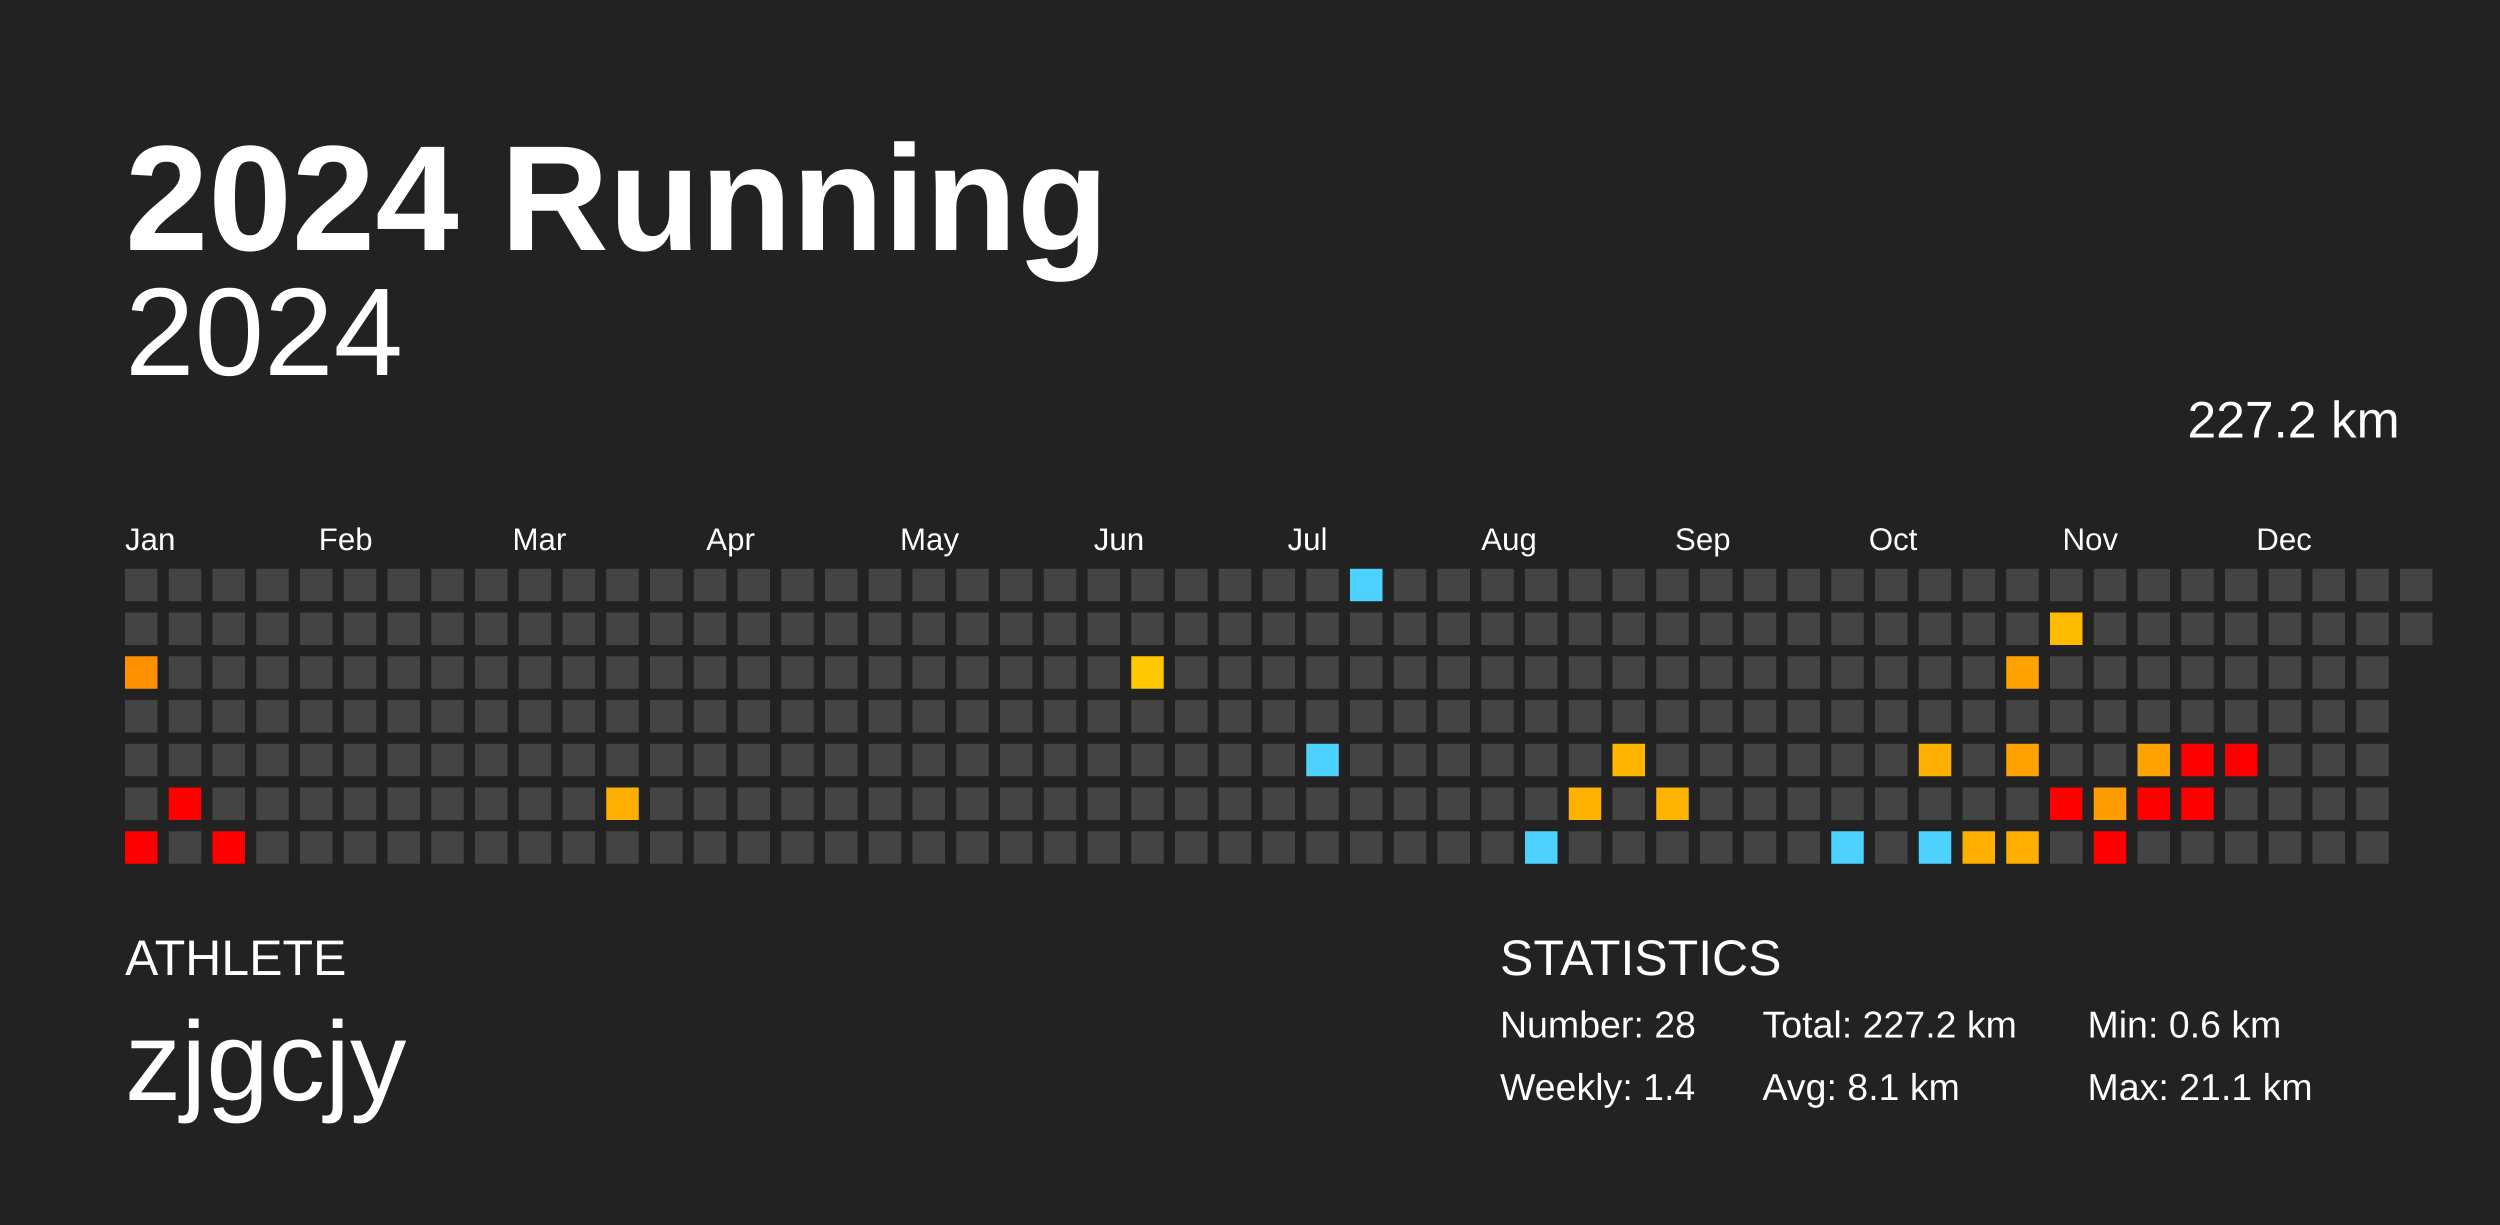
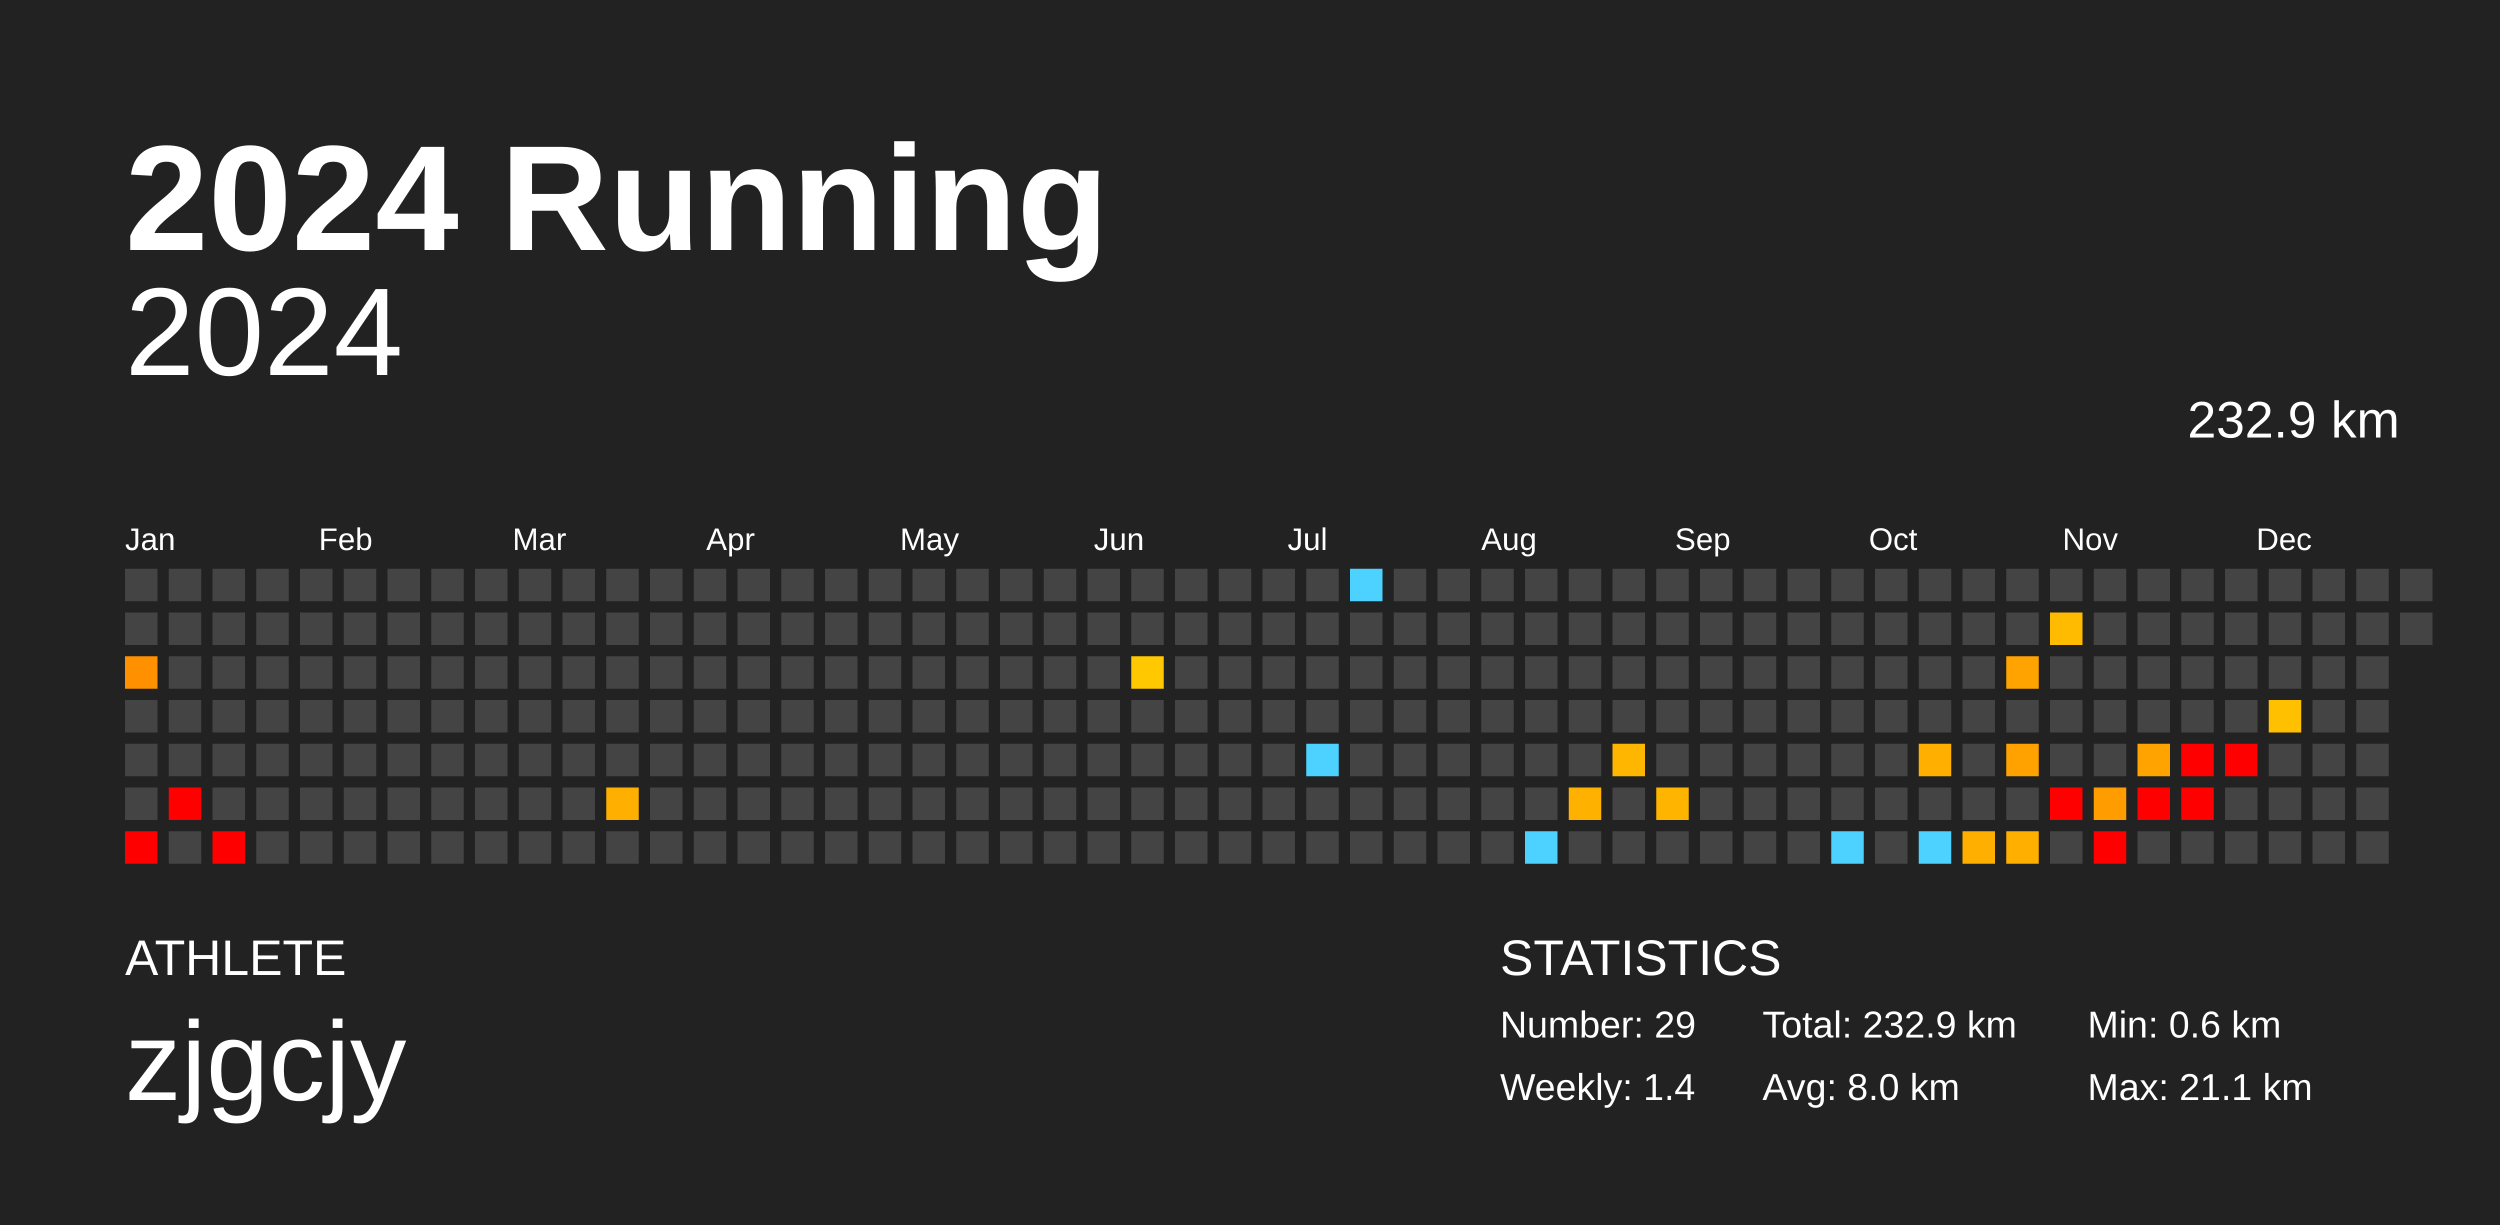
<svg xmlns="http://www.w3.org/2000/svg" baseProfile="full" height="98mm" version="1.1" viewBox="0,0,200,98" width="200mm">
  <defs />
  <rect fill="#222222" height="98" width="200" x="0" y="0" />
  <text fill="#FFFFFF" style="font-size:12px; font-family:Arial; font-weight:bold;" x="10" y="20">2024 Running</text>
  <text fill="#FFFFFF" style="font-size:4px; font-family:Arial" x="10" y="78">ATHLETE</text>
  <text fill="#FFFFFF" style="font-size:9px; font-family:Arial" x="10" y="88">zjgcjy</text>
  <text fill="#FFFFFF" style="font-size:4px; font-family:Arial" x="120" y="78">STATISTICS</text>
-   <text fill="#FFFFFF" style="font-size:3px; font-family:Arial" x="120" y="83">Number: 28</text>
+   <text fill="#FFFFFF" style="font-size:3px; font-family:Arial" x="120" y="83">Number: 29</text>
  <text fill="#FFFFFF" style="font-size:3px; font-family:Arial" x="120" y="88">Weekly: 1.4</text>
-   <text fill="#FFFFFF" style="font-size:3px; font-family:Arial" x="141" y="83">Total: 227.2 km</text>
-   <text fill="#FFFFFF" style="font-size:3px; font-family:Arial" x="141" y="88">Avg: 8.1 km</text>
+   <text fill="#FFFFFF" style="font-size:3px; font-family:Arial" x="141" y="83">Total: 232.9 km</text>
+   <text fill="#FFFFFF" style="font-size:3px; font-family:Arial" x="141" y="88">Avg: 8.0 km</text>
  <text fill="#FFFFFF" style="font-size:3px; font-family:Arial" x="167" y="83">Min: 0.6 km</text>
  <text fill="#FFFFFF" style="font-size:3px; font-family:Arial" x="167" y="88">Max: 21.1 km</text>
  <text alignment-baseline="hanging" fill="#FFFFFF" style="font-size:10.0px; font-family:Arial;" x="10" y="30">2024</text>
-   <text alignment-baseline="hanging" fill="#FFFFFF" style="font-size:4.125px; font-family:Arial;" x="175" y="35">227.2 km</text>
+   <text alignment-baseline="hanging" fill="#FFFFFF" style="font-size:4.125px; font-family:Arial;" x="175" y="35">232.9 km</text>
  <text fill="#FFFFFF" style="font-size:2.5px; font-family:Arial" x="10.0" y="44">Jan</text>
  <text fill="#FFFFFF" style="font-size:2.5px; font-family:Arial" x="25.5" y="44">Feb</text>
  <text fill="#FFFFFF" style="font-size:2.5px; font-family:Arial" x="41.0" y="44">Mar</text>
  <text fill="#FFFFFF" style="font-size:2.5px; font-family:Arial" x="56.5" y="44">Apr</text>
  <text fill="#FFFFFF" style="font-size:2.5px; font-family:Arial" x="72.0" y="44">May</text>
  <text fill="#FFFFFF" style="font-size:2.5px; font-family:Arial" x="87.5" y="44">Jun</text>
  <text fill="#FFFFFF" style="font-size:2.5px; font-family:Arial" x="103.0" y="44">Jul</text>
  <text fill="#FFFFFF" style="font-size:2.5px; font-family:Arial" x="118.5" y="44">Aug</text>
  <text fill="#FFFFFF" style="font-size:2.5px; font-family:Arial" x="134.0" y="44">Sep</text>
  <text fill="#FFFFFF" style="font-size:2.5px; font-family:Arial" x="149.5" y="44">Oct</text>
  <text fill="#FFFFFF" style="font-size:2.5px; font-family:Arial" x="165.0" y="44">Nov</text>
  <text fill="#FFFFFF" style="font-size:2.5px; font-family:Arial" x="180.5" y="44">Dec</text>
  <rect fill="#444444" height="2.6" width="2.6" x="10.0" y="45.5" />
  <rect fill="#444444" height="2.6" width="2.6" x="10.0" y="49.0" />
  <rect fill="#ff9100" height="2.6" width="2.6" x="10.0" y="52.5" />
  <rect fill="#444444" height="2.6" width="2.6" x="10.0" y="56.0" />
  <rect fill="#444444" height="2.6" width="2.6" x="10.0" y="59.5" />
  <rect fill="#444444" height="2.6" width="2.6" x="10.0" y="63.0" />
  <rect fill="red" height="2.6" width="2.6" x="10.0" y="66.5" />
  <rect fill="#444444" height="2.6" width="2.6" x="13.5" y="45.5" />
  <rect fill="#444444" height="2.6" width="2.6" x="13.5" y="49.0" />
  <rect fill="#444444" height="2.6" width="2.6" x="13.5" y="52.5" />
  <rect fill="#444444" height="2.6" width="2.6" x="13.5" y="56.0" />
  <rect fill="#444444" height="2.6" width="2.6" x="13.5" y="59.5" />
  <rect fill="red" height="2.6" width="2.6" x="13.5" y="63.0" />
  <rect fill="#444444" height="2.6" width="2.6" x="13.5" y="66.5" />
  <rect fill="#444444" height="2.6" width="2.6" x="17.0" y="45.5" />
  <rect fill="#444444" height="2.6" width="2.6" x="17.0" y="49.0" />
  <rect fill="#444444" height="2.6" width="2.6" x="17.0" y="52.5" />
  <rect fill="#444444" height="2.6" width="2.6" x="17.0" y="56.0" />
  <rect fill="#444444" height="2.6" width="2.6" x="17.0" y="59.5" />
  <rect fill="#444444" height="2.6" width="2.6" x="17.0" y="63.0" />
  <rect fill="red" height="2.6" width="2.6" x="17.0" y="66.5" />
  <rect fill="#444444" height="2.6" width="2.6" x="20.5" y="45.5" />
  <rect fill="#444444" height="2.6" width="2.6" x="20.5" y="49.0" />
  <rect fill="#444444" height="2.6" width="2.6" x="20.5" y="52.5" />
  <rect fill="#444444" height="2.6" width="2.6" x="20.5" y="56.0" />
  <rect fill="#444444" height="2.6" width="2.6" x="20.5" y="59.5" />
  <rect fill="#444444" height="2.6" width="2.6" x="20.5" y="63.0" />
  <rect fill="#444444" height="2.6" width="2.6" x="20.5" y="66.5" />
  <rect fill="#444444" height="2.6" width="2.6" x="24.0" y="45.5" />
  <rect fill="#444444" height="2.6" width="2.6" x="24.0" y="49.0" />
  <rect fill="#444444" height="2.6" width="2.6" x="24.0" y="52.5" />
  <rect fill="#444444" height="2.6" width="2.6" x="24.0" y="56.0" />
  <rect fill="#444444" height="2.6" width="2.6" x="24.0" y="59.5" />
  <rect fill="#444444" height="2.6" width="2.6" x="24.0" y="63.0" />
  <rect fill="#444444" height="2.6" width="2.6" x="24.0" y="66.5" />
  <rect fill="#444444" height="2.6" width="2.6" x="27.5" y="45.5" />
  <rect fill="#444444" height="2.6" width="2.6" x="27.5" y="49.0" />
  <rect fill="#444444" height="2.6" width="2.6" x="27.5" y="52.5" />
  <rect fill="#444444" height="2.6" width="2.6" x="27.5" y="56.0" />
  <rect fill="#444444" height="2.6" width="2.6" x="27.5" y="59.5" />
  <rect fill="#444444" height="2.6" width="2.6" x="27.5" y="63.0" />
  <rect fill="#444444" height="2.6" width="2.6" x="27.5" y="66.5" />
  <rect fill="#444444" height="2.6" width="2.6" x="31.0" y="45.5" />
  <rect fill="#444444" height="2.6" width="2.6" x="31.0" y="49.0" />
  <rect fill="#444444" height="2.6" width="2.6" x="31.0" y="52.5" />
  <rect fill="#444444" height="2.6" width="2.6" x="31.0" y="56.0" />
  <rect fill="#444444" height="2.6" width="2.6" x="31.0" y="59.5" />
  <rect fill="#444444" height="2.6" width="2.6" x="31.0" y="63.0" />
  <rect fill="#444444" height="2.6" width="2.6" x="31.0" y="66.5" />
  <rect fill="#444444" height="2.6" width="2.6" x="34.5" y="45.5" />
  <rect fill="#444444" height="2.6" width="2.6" x="34.5" y="49.0" />
  <rect fill="#444444" height="2.6" width="2.6" x="34.5" y="52.5" />
  <rect fill="#444444" height="2.6" width="2.6" x="34.5" y="56.0" />
  <rect fill="#444444" height="2.6" width="2.6" x="34.5" y="59.5" />
  <rect fill="#444444" height="2.6" width="2.6" x="34.5" y="63.0" />
  <rect fill="#444444" height="2.6" width="2.6" x="34.5" y="66.5" />
  <rect fill="#444444" height="2.6" width="2.6" x="38.0" y="45.5" />
  <rect fill="#444444" height="2.6" width="2.6" x="38.0" y="49.0" />
  <rect fill="#444444" height="2.6" width="2.6" x="38.0" y="52.5" />
  <rect fill="#444444" height="2.6" width="2.6" x="38.0" y="56.0" />
  <rect fill="#444444" height="2.6" width="2.6" x="38.0" y="59.5" />
  <rect fill="#444444" height="2.6" width="2.6" x="38.0" y="63.0" />
  <rect fill="#444444" height="2.6" width="2.6" x="38.0" y="66.5" />
  <rect fill="#444444" height="2.6" width="2.6" x="41.5" y="45.5" />
  <rect fill="#444444" height="2.6" width="2.6" x="41.5" y="49.0" />
  <rect fill="#444444" height="2.6" width="2.6" x="41.5" y="52.5" />
  <rect fill="#444444" height="2.6" width="2.6" x="41.5" y="56.0" />
  <rect fill="#444444" height="2.6" width="2.6" x="41.5" y="59.5" />
  <rect fill="#444444" height="2.6" width="2.6" x="41.5" y="63.0" />
  <rect fill="#444444" height="2.6" width="2.6" x="41.5" y="66.5" />
  <rect fill="#444444" height="2.6" width="2.6" x="45.0" y="45.5" />
  <rect fill="#444444" height="2.6" width="2.6" x="45.0" y="49.0" />
  <rect fill="#444444" height="2.6" width="2.6" x="45.0" y="52.5" />
  <rect fill="#444444" height="2.6" width="2.6" x="45.0" y="56.0" />
  <rect fill="#444444" height="2.6" width="2.6" x="45.0" y="59.5" />
  <rect fill="#444444" height="2.6" width="2.6" x="45.0" y="63.0" />
  <rect fill="#444444" height="2.6" width="2.6" x="45.0" y="66.5" />
  <rect fill="#444444" height="2.6" width="2.6" x="48.5" y="45.5" />
  <rect fill="#444444" height="2.6" width="2.6" x="48.5" y="49.0" />
  <rect fill="#444444" height="2.6" width="2.6" x="48.5" y="52.5" />
  <rect fill="#444444" height="2.6" width="2.6" x="48.5" y="56.0" />
  <rect fill="#444444" height="2.6" width="2.6" x="48.5" y="59.5" />
  <rect fill="#ffaf00" height="2.6" width="2.6" x="48.5" y="63.0" />
  <rect fill="#444444" height="2.6" width="2.6" x="48.5" y="66.5" />
  <rect fill="#444444" height="2.6" width="2.6" x="52.0" y="45.5" />
  <rect fill="#444444" height="2.6" width="2.6" x="52.0" y="49.0" />
  <rect fill="#444444" height="2.6" width="2.6" x="52.0" y="52.5" />
  <rect fill="#444444" height="2.6" width="2.6" x="52.0" y="56.0" />
  <rect fill="#444444" height="2.6" width="2.6" x="52.0" y="59.5" />
  <rect fill="#444444" height="2.6" width="2.6" x="52.0" y="63.0" />
  <rect fill="#444444" height="2.6" width="2.6" x="52.0" y="66.5" />
  <rect fill="#444444" height="2.6" width="2.6" x="55.5" y="45.5" />
  <rect fill="#444444" height="2.6" width="2.6" x="55.5" y="49.0" />
  <rect fill="#444444" height="2.6" width="2.6" x="55.5" y="52.5" />
  <rect fill="#444444" height="2.6" width="2.6" x="55.5" y="56.0" />
  <rect fill="#444444" height="2.6" width="2.6" x="55.5" y="59.5" />
  <rect fill="#444444" height="2.6" width="2.6" x="55.5" y="63.0" />
  <rect fill="#444444" height="2.6" width="2.6" x="55.5" y="66.5" />
  <rect fill="#444444" height="2.6" width="2.6" x="59.0" y="45.5" />
  <rect fill="#444444" height="2.6" width="2.6" x="59.0" y="49.0" />
  <rect fill="#444444" height="2.6" width="2.6" x="59.0" y="52.5" />
  <rect fill="#444444" height="2.6" width="2.6" x="59.0" y="56.0" />
  <rect fill="#444444" height="2.6" width="2.6" x="59.0" y="59.5" />
  <rect fill="#444444" height="2.6" width="2.6" x="59.0" y="63.0" />
  <rect fill="#444444" height="2.6" width="2.6" x="59.0" y="66.5" />
  <rect fill="#444444" height="2.6" width="2.6" x="62.5" y="45.5" />
  <rect fill="#444444" height="2.6" width="2.6" x="62.5" y="49.0" />
  <rect fill="#444444" height="2.6" width="2.6" x="62.5" y="52.5" />
  <rect fill="#444444" height="2.6" width="2.6" x="62.5" y="56.0" />
  <rect fill="#444444" height="2.6" width="2.6" x="62.5" y="59.5" />
  <rect fill="#444444" height="2.6" width="2.6" x="62.5" y="63.0" />
  <rect fill="#444444" height="2.6" width="2.6" x="62.5" y="66.5" />
  <rect fill="#444444" height="2.6" width="2.6" x="66.0" y="45.5" />
  <rect fill="#444444" height="2.6" width="2.6" x="66.0" y="49.0" />
  <rect fill="#444444" height="2.6" width="2.6" x="66.0" y="52.5" />
  <rect fill="#444444" height="2.6" width="2.6" x="66.0" y="56.0" />
  <rect fill="#444444" height="2.6" width="2.6" x="66.0" y="59.5" />
  <rect fill="#444444" height="2.6" width="2.6" x="66.0" y="63.0" />
  <rect fill="#444444" height="2.6" width="2.6" x="66.0" y="66.5" />
  <rect fill="#444444" height="2.6" width="2.6" x="69.5" y="45.5" />
  <rect fill="#444444" height="2.6" width="2.6" x="69.5" y="49.0" />
  <rect fill="#444444" height="2.6" width="2.6" x="69.5" y="52.5" />
  <rect fill="#444444" height="2.6" width="2.6" x="69.5" y="56.0" />
  <rect fill="#444444" height="2.6" width="2.6" x="69.5" y="59.5" />
  <rect fill="#444444" height="2.6" width="2.6" x="69.5" y="63.0" />
  <rect fill="#444444" height="2.6" width="2.6" x="69.5" y="66.5" />
  <rect fill="#444444" height="2.6" width="2.6" x="73.0" y="45.5" />
  <rect fill="#444444" height="2.6" width="2.6" x="73.0" y="49.0" />
  <rect fill="#444444" height="2.6" width="2.6" x="73.0" y="52.5" />
  <rect fill="#444444" height="2.6" width="2.6" x="73.0" y="56.0" />
  <rect fill="#444444" height="2.6" width="2.6" x="73.0" y="59.5" />
  <rect fill="#444444" height="2.6" width="2.6" x="73.0" y="63.0" />
  <rect fill="#444444" height="2.6" width="2.6" x="73.0" y="66.5" />
  <rect fill="#444444" height="2.6" width="2.6" x="76.5" y="45.5" />
  <rect fill="#444444" height="2.6" width="2.6" x="76.5" y="49.0" />
  <rect fill="#444444" height="2.6" width="2.6" x="76.5" y="52.5" />
  <rect fill="#444444" height="2.6" width="2.6" x="76.5" y="56.0" />
  <rect fill="#444444" height="2.6" width="2.6" x="76.5" y="59.5" />
  <rect fill="#444444" height="2.6" width="2.6" x="76.5" y="63.0" />
  <rect fill="#444444" height="2.6" width="2.6" x="76.5" y="66.5" />
  <rect fill="#444444" height="2.6" width="2.6" x="80.0" y="45.5" />
  <rect fill="#444444" height="2.6" width="2.6" x="80.0" y="49.0" />
  <rect fill="#444444" height="2.6" width="2.6" x="80.0" y="52.5" />
  <rect fill="#444444" height="2.6" width="2.6" x="80.0" y="56.0" />
  <rect fill="#444444" height="2.6" width="2.6" x="80.0" y="59.5" />
  <rect fill="#444444" height="2.6" width="2.6" x="80.0" y="63.0" />
  <rect fill="#444444" height="2.6" width="2.6" x="80.0" y="66.5" />
  <rect fill="#444444" height="2.6" width="2.6" x="83.5" y="45.5" />
  <rect fill="#444444" height="2.6" width="2.6" x="83.5" y="49.0" />
  <rect fill="#444444" height="2.6" width="2.6" x="83.5" y="52.5" />
  <rect fill="#444444" height="2.6" width="2.6" x="83.5" y="56.0" />
  <rect fill="#444444" height="2.6" width="2.6" x="83.5" y="59.5" />
  <rect fill="#444444" height="2.6" width="2.6" x="83.5" y="63.0" />
  <rect fill="#444444" height="2.6" width="2.6" x="83.5" y="66.5" />
  <rect fill="#444444" height="2.6" width="2.6" x="87.0" y="45.5" />
  <rect fill="#444444" height="2.6" width="2.6" x="87.0" y="49.0" />
  <rect fill="#444444" height="2.6" width="2.6" x="87.0" y="52.5" />
  <rect fill="#444444" height="2.6" width="2.6" x="87.0" y="56.0" />
  <rect fill="#444444" height="2.6" width="2.6" x="87.0" y="59.5" />
  <rect fill="#444444" height="2.6" width="2.6" x="87.0" y="63.0" />
  <rect fill="#444444" height="2.6" width="2.6" x="87.0" y="66.5" />
  <rect fill="#444444" height="2.6" width="2.6" x="90.5" y="45.5" />
  <rect fill="#444444" height="2.6" width="2.6" x="90.5" y="49.0" />
  <rect fill="#ffc800" height="2.6" width="2.6" x="90.5" y="52.5" />
  <rect fill="#444444" height="2.6" width="2.6" x="90.5" y="56.0" />
  <rect fill="#444444" height="2.6" width="2.6" x="90.5" y="59.5" />
  <rect fill="#444444" height="2.6" width="2.6" x="90.5" y="63.0" />
  <rect fill="#444444" height="2.6" width="2.6" x="90.5" y="66.5" />
  <rect fill="#444444" height="2.6" width="2.6" x="94.0" y="45.5" />
  <rect fill="#444444" height="2.6" width="2.6" x="94.0" y="49.0" />
  <rect fill="#444444" height="2.6" width="2.6" x="94.0" y="52.5" />
  <rect fill="#444444" height="2.6" width="2.6" x="94.0" y="56.0" />
  <rect fill="#444444" height="2.6" width="2.6" x="94.0" y="59.5" />
  <rect fill="#444444" height="2.6" width="2.6" x="94.0" y="63.0" />
  <rect fill="#444444" height="2.6" width="2.6" x="94.0" y="66.5" />
  <rect fill="#444444" height="2.6" width="2.6" x="97.5" y="45.5" />
  <rect fill="#444444" height="2.6" width="2.6" x="97.5" y="49.0" />
  <rect fill="#444444" height="2.6" width="2.6" x="97.5" y="52.5" />
  <rect fill="#444444" height="2.6" width="2.6" x="97.5" y="56.0" />
  <rect fill="#444444" height="2.6" width="2.6" x="97.5" y="59.5" />
  <rect fill="#444444" height="2.6" width="2.6" x="97.5" y="63.0" />
  <rect fill="#444444" height="2.6" width="2.6" x="97.5" y="66.5" />
  <rect fill="#444444" height="2.6" width="2.6" x="101.0" y="45.5" />
  <rect fill="#444444" height="2.6" width="2.6" x="101.0" y="49.0" />
  <rect fill="#444444" height="2.6" width="2.6" x="101.0" y="52.5" />
  <rect fill="#444444" height="2.6" width="2.6" x="101.0" y="56.0" />
  <rect fill="#444444" height="2.6" width="2.6" x="101.0" y="59.5" />
  <rect fill="#444444" height="2.6" width="2.6" x="101.0" y="63.0" />
  <rect fill="#444444" height="2.6" width="2.6" x="101.0" y="66.5" />
  <rect fill="#444444" height="2.6" width="2.6" x="104.5" y="45.5" />
  <rect fill="#444444" height="2.6" width="2.6" x="104.5" y="49.0" />
  <rect fill="#444444" height="2.6" width="2.6" x="104.5" y="52.5" />
  <rect fill="#444444" height="2.6" width="2.6" x="104.5" y="56.0" />
  <rect fill="#4dd2ff" height="2.6" width="2.6" x="104.5" y="59.5" />
  <rect fill="#444444" height="2.6" width="2.6" x="104.5" y="63.0" />
  <rect fill="#444444" height="2.6" width="2.6" x="104.5" y="66.5" />
  <rect fill="#4dd2ff" height="2.6" width="2.6" x="108.0" y="45.5" />
  <rect fill="#444444" height="2.6" width="2.6" x="108.0" y="49.0" />
  <rect fill="#444444" height="2.6" width="2.6" x="108.0" y="52.5" />
  <rect fill="#444444" height="2.6" width="2.6" x="108.0" y="56.0" />
  <rect fill="#444444" height="2.6" width="2.6" x="108.0" y="59.5" />
  <rect fill="#444444" height="2.6" width="2.6" x="108.0" y="63.0" />
  <rect fill="#444444" height="2.6" width="2.6" x="108.0" y="66.5" />
  <rect fill="#444444" height="2.6" width="2.6" x="111.5" y="45.5" />
  <rect fill="#444444" height="2.6" width="2.6" x="111.5" y="49.0" />
  <rect fill="#444444" height="2.6" width="2.6" x="111.5" y="52.5" />
  <rect fill="#444444" height="2.6" width="2.6" x="111.5" y="56.0" />
  <rect fill="#444444" height="2.6" width="2.6" x="111.5" y="59.5" />
  <rect fill="#444444" height="2.6" width="2.6" x="111.5" y="63.0" />
  <rect fill="#444444" height="2.6" width="2.6" x="111.5" y="66.5" />
  <rect fill="#444444" height="2.6" width="2.6" x="115.0" y="45.5" />
  <rect fill="#444444" height="2.6" width="2.6" x="115.0" y="49.0" />
  <rect fill="#444444" height="2.6" width="2.6" x="115.0" y="52.5" />
  <rect fill="#444444" height="2.6" width="2.6" x="115.0" y="56.0" />
  <rect fill="#444444" height="2.6" width="2.6" x="115.0" y="59.5" />
  <rect fill="#444444" height="2.6" width="2.6" x="115.0" y="63.0" />
  <rect fill="#444444" height="2.6" width="2.6" x="115.0" y="66.5" />
  <rect fill="#444444" height="2.6" width="2.6" x="118.5" y="45.5" />
  <rect fill="#444444" height="2.6" width="2.6" x="118.5" y="49.0" />
  <rect fill="#444444" height="2.6" width="2.6" x="118.5" y="52.5" />
  <rect fill="#444444" height="2.6" width="2.6" x="118.5" y="56.0" />
  <rect fill="#444444" height="2.6" width="2.6" x="118.5" y="59.5" />
  <rect fill="#444444" height="2.6" width="2.6" x="118.5" y="63.0" />
  <rect fill="#444444" height="2.6" width="2.6" x="118.5" y="66.5" />
  <rect fill="#444444" height="2.6" width="2.6" x="122.0" y="45.5" />
  <rect fill="#444444" height="2.6" width="2.6" x="122.0" y="49.0" />
  <rect fill="#444444" height="2.6" width="2.6" x="122.0" y="52.5" />
  <rect fill="#444444" height="2.6" width="2.6" x="122.0" y="56.0" />
  <rect fill="#444444" height="2.6" width="2.6" x="122.0" y="59.5" />
  <rect fill="#444444" height="2.6" width="2.6" x="122.0" y="63.0" />
  <rect fill="#4dd2ff" height="2.6" width="2.6" x="122.0" y="66.5" />
  <rect fill="#444444" height="2.6" width="2.6" x="125.5" y="45.5" />
  <rect fill="#444444" height="2.6" width="2.6" x="125.5" y="49.0" />
  <rect fill="#444444" height="2.6" width="2.6" x="125.5" y="52.5" />
  <rect fill="#444444" height="2.6" width="2.6" x="125.5" y="56.0" />
  <rect fill="#444444" height="2.6" width="2.6" x="125.5" y="59.5" />
  <rect fill="#ffb100" height="2.6" width="2.6" x="125.5" y="63.0" />
  <rect fill="#444444" height="2.6" width="2.6" x="125.5" y="66.5" />
  <rect fill="#444444" height="2.6" width="2.6" x="129.0" y="45.5" />
  <rect fill="#444444" height="2.6" width="2.6" x="129.0" y="49.0" />
  <rect fill="#444444" height="2.6" width="2.6" x="129.0" y="52.5" />
  <rect fill="#444444" height="2.6" width="2.6" x="129.0" y="56.0" />
  <rect fill="#ffb600" height="2.6" width="2.6" x="129.0" y="59.5" />
  <rect fill="#444444" height="2.6" width="2.6" x="129.0" y="63.0" />
  <rect fill="#444444" height="2.6" width="2.6" x="129.0" y="66.5" />
  <rect fill="#444444" height="2.6" width="2.6" x="132.5" y="45.5" />
  <rect fill="#444444" height="2.6" width="2.6" x="132.5" y="49.0" />
  <rect fill="#444444" height="2.6" width="2.6" x="132.5" y="52.5" />
  <rect fill="#444444" height="2.6" width="2.6" x="132.5" y="56.0" />
  <rect fill="#444444" height="2.6" width="2.6" x="132.5" y="59.5" />
  <rect fill="#ffb400" height="2.6" width="2.6" x="132.5" y="63.0" />
  <rect fill="#444444" height="2.6" width="2.6" x="132.5" y="66.5" />
  <rect fill="#444444" height="2.6" width="2.6" x="136.0" y="45.5" />
  <rect fill="#444444" height="2.6" width="2.6" x="136.0" y="49.0" />
  <rect fill="#444444" height="2.6" width="2.6" x="136.0" y="52.5" />
  <rect fill="#444444" height="2.6" width="2.6" x="136.0" y="56.0" />
  <rect fill="#444444" height="2.6" width="2.6" x="136.0" y="59.5" />
  <rect fill="#444444" height="2.6" width="2.6" x="136.0" y="63.0" />
  <rect fill="#444444" height="2.6" width="2.6" x="136.0" y="66.5" />
  <rect fill="#444444" height="2.6" width="2.6" x="139.5" y="45.5" />
  <rect fill="#444444" height="2.6" width="2.6" x="139.5" y="49.0" />
  <rect fill="#444444" height="2.6" width="2.6" x="139.5" y="52.5" />
  <rect fill="#444444" height="2.6" width="2.6" x="139.5" y="56.0" />
  <rect fill="#444444" height="2.6" width="2.6" x="139.5" y="59.5" />
  <rect fill="#444444" height="2.6" width="2.6" x="139.5" y="63.0" />
  <rect fill="#444444" height="2.6" width="2.6" x="139.5" y="66.5" />
  <rect fill="#444444" height="2.6" width="2.6" x="143.0" y="45.5" />
  <rect fill="#444444" height="2.6" width="2.6" x="143.0" y="49.0" />
  <rect fill="#444444" height="2.6" width="2.6" x="143.0" y="52.5" />
  <rect fill="#444444" height="2.6" width="2.6" x="143.0" y="56.0" />
  <rect fill="#444444" height="2.6" width="2.6" x="143.0" y="59.5" />
  <rect fill="#444444" height="2.6" width="2.6" x="143.0" y="63.0" />
  <rect fill="#444444" height="2.6" width="2.6" x="143.0" y="66.5" />
  <rect fill="#444444" height="2.6" width="2.6" x="146.5" y="45.5" />
  <rect fill="#444444" height="2.6" width="2.6" x="146.5" y="49.0" />
  <rect fill="#444444" height="2.6" width="2.6" x="146.5" y="52.5" />
  <rect fill="#444444" height="2.6" width="2.6" x="146.5" y="56.0" />
  <rect fill="#444444" height="2.6" width="2.6" x="146.5" y="59.5" />
  <rect fill="#444444" height="2.6" width="2.6" x="146.5" y="63.0" />
  <rect fill="#4dd2ff" height="2.6" width="2.6" x="146.5" y="66.5" />
  <rect fill="#444444" height="2.6" width="2.6" x="150.0" y="45.5" />
  <rect fill="#444444" height="2.6" width="2.6" x="150.0" y="49.0" />
  <rect fill="#444444" height="2.6" width="2.6" x="150.0" y="52.5" />
  <rect fill="#444444" height="2.6" width="2.6" x="150.0" y="56.0" />
  <rect fill="#444444" height="2.6" width="2.6" x="150.0" y="59.5" />
  <rect fill="#444444" height="2.6" width="2.6" x="150.0" y="63.0" />
  <rect fill="#444444" height="2.6" width="2.6" x="150.0" y="66.5" />
  <rect fill="#444444" height="2.6" width="2.6" x="153.5" y="45.5" />
  <rect fill="#444444" height="2.6" width="2.6" x="153.5" y="49.0" />
  <rect fill="#444444" height="2.6" width="2.6" x="153.5" y="52.5" />
  <rect fill="#444444" height="2.6" width="2.6" x="153.5" y="56.0" />
  <rect fill="#ffaf00" height="2.6" width="2.6" x="153.5" y="59.5" />
  <rect fill="#444444" height="2.6" width="2.6" x="153.5" y="63.0" />
  <rect fill="#4dd2ff" height="2.6" width="2.6" x="153.5" y="66.5" />
  <rect fill="#444444" height="2.6" width="2.6" x="157.0" y="45.5" />
  <rect fill="#444444" height="2.6" width="2.6" x="157.0" y="49.0" />
  <rect fill="#444444" height="2.6" width="2.6" x="157.0" y="52.5" />
  <rect fill="#444444" height="2.6" width="2.6" x="157.0" y="56.0" />
  <rect fill="#444444" height="2.6" width="2.6" x="157.0" y="59.5" />
  <rect fill="#444444" height="2.6" width="2.6" x="157.0" y="63.0" />
  <rect fill="#ffaf00" height="2.6" width="2.6" x="157.0" y="66.5" />
  <rect fill="#444444" height="2.6" width="2.6" x="160.5" y="45.5" />
  <rect fill="#444444" height="2.6" width="2.6" x="160.5" y="49.0" />
  <rect fill="#ffa300" height="2.6" width="2.6" x="160.5" y="52.5" />
  <rect fill="#444444" height="2.6" width="2.6" x="160.5" y="56.0" />
  <rect fill="#ffa200" height="2.6" width="2.6" x="160.5" y="59.5" />
  <rect fill="#444444" height="2.6" width="2.6" x="160.5" y="63.0" />
  <rect fill="#ffaf00" height="2.6" width="2.6" x="160.5" y="66.5" />
  <rect fill="#444444" height="2.6" width="2.6" x="164.0" y="45.5" />
  <rect fill="#ffbb00" height="2.6" width="2.6" x="164.0" y="49.0" />
  <rect fill="#444444" height="2.6" width="2.6" x="164.0" y="52.5" />
  <rect fill="#444444" height="2.6" width="2.6" x="164.0" y="56.0" />
  <rect fill="#444444" height="2.6" width="2.6" x="164.0" y="59.5" />
  <rect fill="red" height="2.6" width="2.6" x="164.0" y="63.0" />
  <rect fill="#444444" height="2.6" width="2.6" x="164.0" y="66.5" />
  <rect fill="#444444" height="2.6" width="2.6" x="167.5" y="45.5" />
  <rect fill="#444444" height="2.6" width="2.6" x="167.5" y="49.0" />
  <rect fill="#444444" height="2.6" width="2.6" x="167.5" y="52.5" />
  <rect fill="#444444" height="2.6" width="2.6" x="167.5" y="56.0" />
  <rect fill="#444444" height="2.6" width="2.6" x="167.5" y="59.5" />
  <rect fill="#ff9c00" height="2.6" width="2.6" x="167.5" y="63.0" />
  <rect fill="red" height="2.6" width="2.6" x="167.5" y="66.5" />
  <rect fill="#444444" height="2.6" width="2.6" x="171.0" y="45.5" />
  <rect fill="#444444" height="2.6" width="2.6" x="171.0" y="49.0" />
  <rect fill="#444444" height="2.6" width="2.6" x="171.0" y="52.5" />
  <rect fill="#444444" height="2.6" width="2.6" x="171.0" y="56.0" />
  <rect fill="#ffa300" height="2.6" width="2.6" x="171.0" y="59.5" />
  <rect fill="red" height="2.6" width="2.6" x="171.0" y="63.0" />
  <rect fill="#444444" height="2.6" width="2.6" x="171.0" y="66.5" />
  <rect fill="#444444" height="2.6" width="2.6" x="174.5" y="45.5" />
  <rect fill="#444444" height="2.6" width="2.6" x="174.5" y="49.0" />
  <rect fill="#444444" height="2.6" width="2.6" x="174.5" y="52.5" />
  <rect fill="#444444" height="2.6" width="2.6" x="174.5" y="56.0" />
  <rect fill="red" height="2.6" width="2.6" x="174.5" y="59.5" />
  <rect fill="red" height="2.6" width="2.6" x="174.5" y="63.0" />
  <rect fill="#444444" height="2.6" width="2.6" x="174.5" y="66.5" />
  <rect fill="#444444" height="2.6" width="2.6" x="178.0" y="45.5" />
  <rect fill="#444444" height="2.6" width="2.6" x="178.0" y="49.0" />
  <rect fill="#444444" height="2.6" width="2.6" x="178.0" y="52.5" />
  <rect fill="#444444" height="2.6" width="2.6" x="178.0" y="56.0" />
  <rect fill="red" height="2.6" width="2.6" x="178.0" y="59.5" />
  <rect fill="#444444" height="2.6" width="2.6" x="178.0" y="63.0" />
  <rect fill="#444444" height="2.6" width="2.6" x="178.0" y="66.5" />
  <rect fill="#444444" height="2.6" width="2.6" x="181.5" y="45.5" />
  <rect fill="#444444" height="2.6" width="2.6" x="181.5" y="49.0" />
  <rect fill="#444444" height="2.6" width="2.6" x="181.5" y="52.5" />
-   <rect fill="#444444" height="2.6" width="2.6" x="181.5" y="56.0" />
+   <rect fill="#ffc000" height="2.6" width="2.6" x="181.5" y="56.0" />
  <rect fill="#444444" height="2.6" width="2.6" x="181.5" y="59.5" />
  <rect fill="#444444" height="2.6" width="2.6" x="181.5" y="63.0" />
  <rect fill="#444444" height="2.6" width="2.6" x="181.5" y="66.5" />
  <rect fill="#444444" height="2.6" width="2.6" x="185.0" y="45.5" />
  <rect fill="#444444" height="2.6" width="2.6" x="185.0" y="49.0" />
  <rect fill="#444444" height="2.6" width="2.6" x="185.0" y="52.5" />
  <rect fill="#444444" height="2.6" width="2.6" x="185.0" y="56.0" />
  <rect fill="#444444" height="2.6" width="2.6" x="185.0" y="59.5" />
  <rect fill="#444444" height="2.6" width="2.6" x="185.0" y="63.0" />
  <rect fill="#444444" height="2.6" width="2.6" x="185.0" y="66.5" />
  <rect fill="#444444" height="2.6" width="2.6" x="188.5" y="45.5" />
  <rect fill="#444444" height="2.6" width="2.6" x="188.5" y="49.0" />
  <rect fill="#444444" height="2.6" width="2.6" x="188.5" y="52.5" />
  <rect fill="#444444" height="2.6" width="2.6" x="188.5" y="56.0" />
  <rect fill="#444444" height="2.6" width="2.6" x="188.5" y="59.5" />
  <rect fill="#444444" height="2.6" width="2.6" x="188.5" y="63.0" />
  <rect fill="#444444" height="2.6" width="2.6" x="188.5" y="66.5" />
  <rect fill="#444444" height="2.6" width="2.6" x="192.0" y="45.5" />
  <rect fill="#444444" height="2.6" width="2.6" x="192.0" y="49.0" />
</svg>
